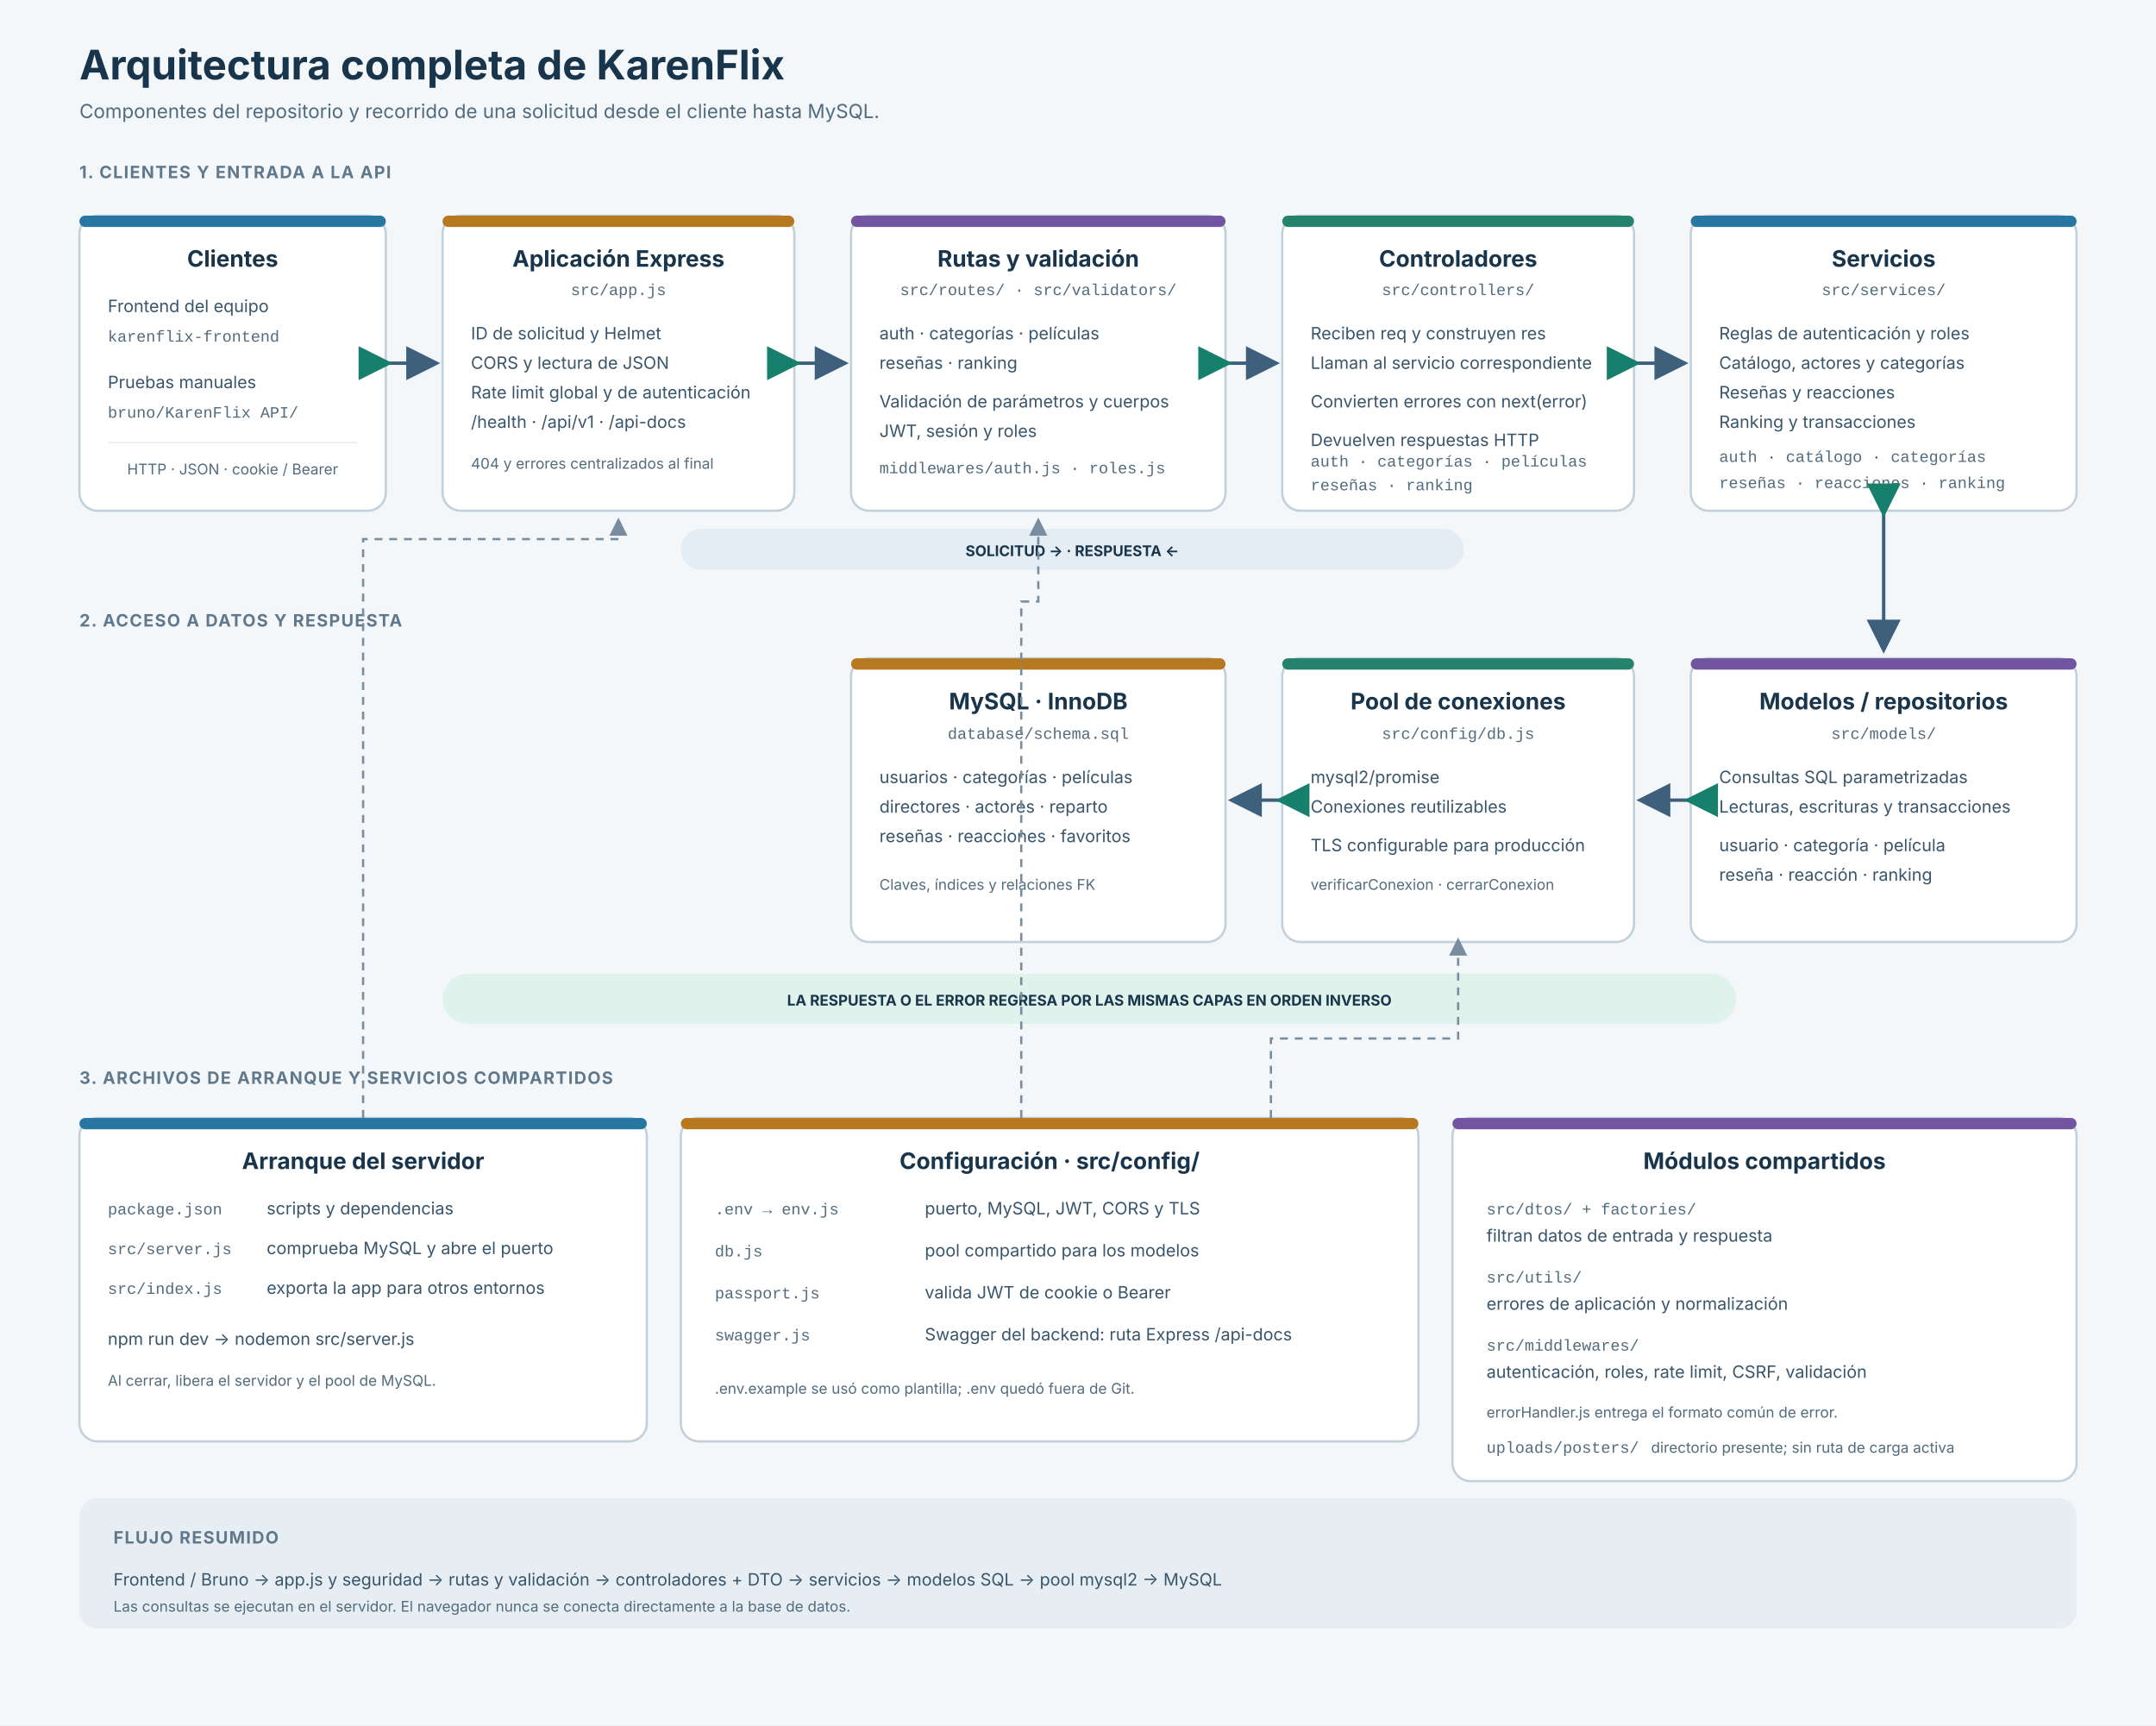
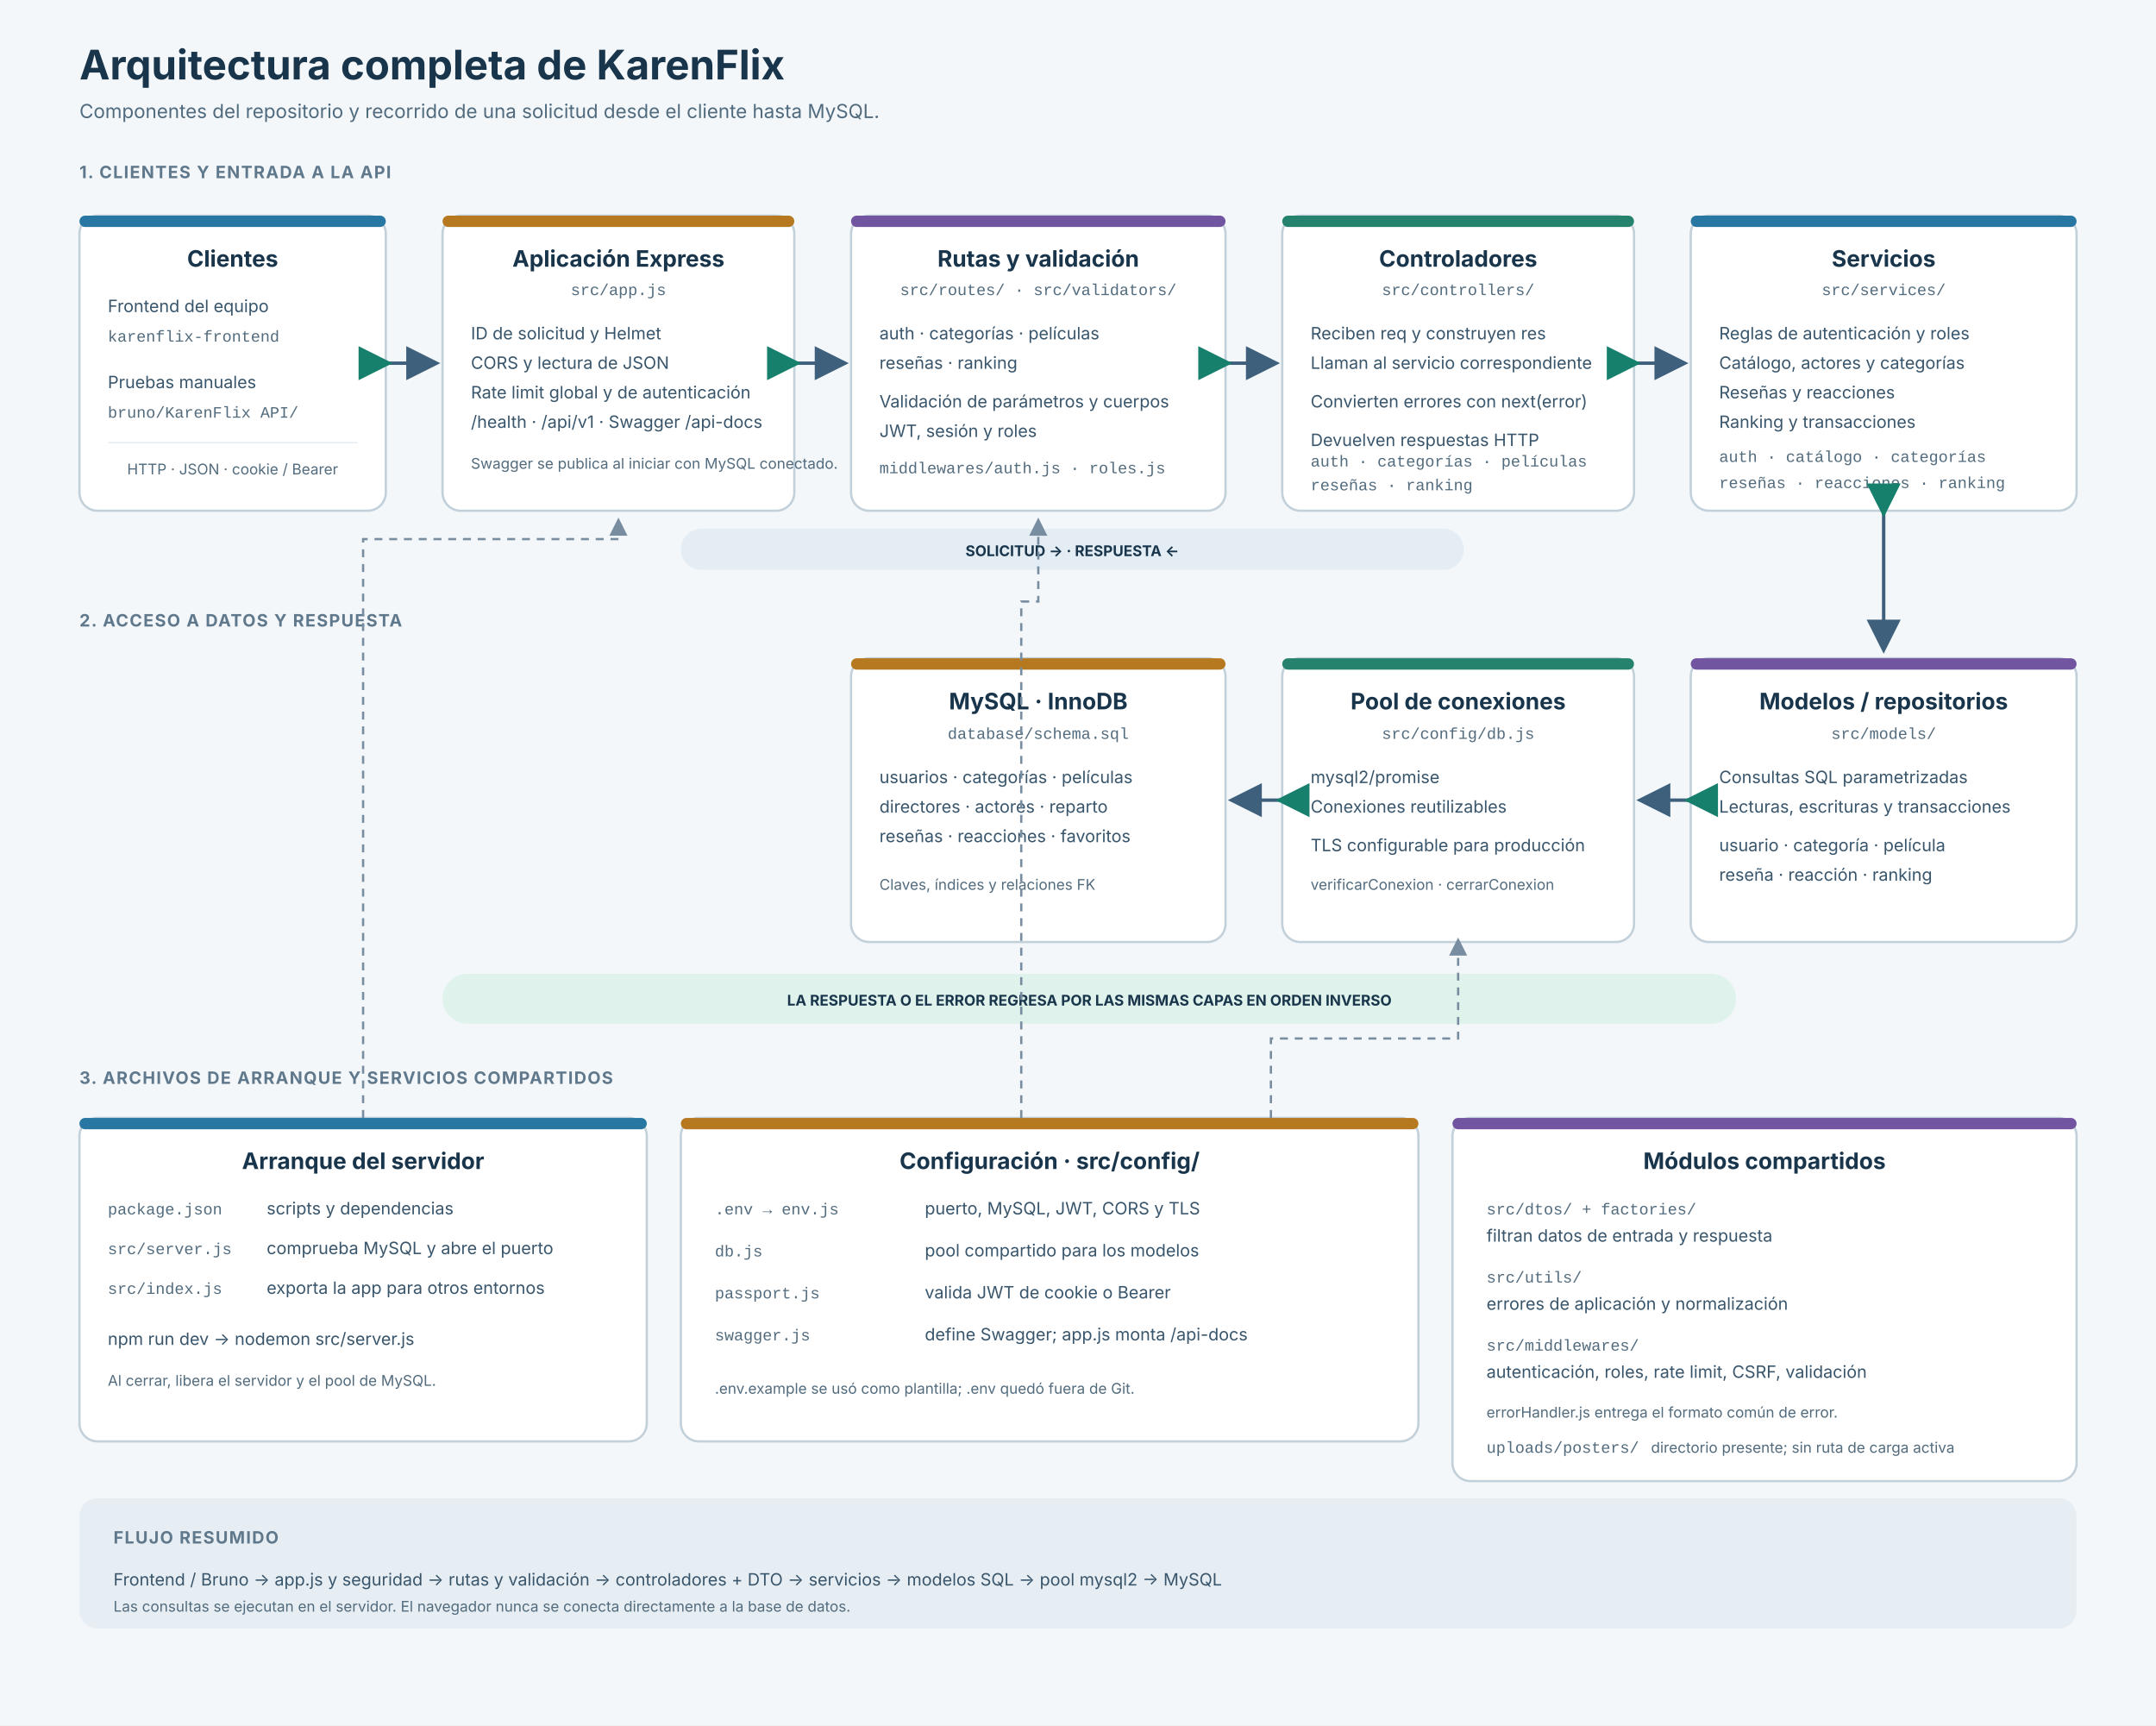
<svg xmlns="http://www.w3.org/2000/svg" width="1900" height="1520" viewBox="0 0 1900 1520" role="img" aria-labelledby="title description">
  <defs>
    <marker id="arrow" markerWidth="10" markerHeight="10" refX="8" refY="5" orient="auto">
      <path d="M0 0 L10 5 L0 10z" fill="#3f607c" />
    </marker>
    <marker id="arrowGreen" markerWidth="10" markerHeight="10" refX="8" refY="5" orient="auto">
      <path d="M0 0 L10 5 L0 10z" fill="#16806c" />
    </marker>
    <marker id="arrowBack" markerWidth="10" markerHeight="10" refX="2" refY="5" orient="auto">
      <path d="M10 0 L0 5 L10 10z" fill="#16806c" />
    </marker>
    <marker id="arrowSmall" markerWidth="8" markerHeight="8" refX="6" refY="4" orient="auto">
      <path d="M0 0 L8 4 L0 8z" fill="#788ea0" />
    </marker>
    <style>
      text { font-family: Inter, "Segoe UI", Arial, sans-serif; fill: #19354b; }
      .title { font-size: 36px; font-weight: 700; }
      .subtitle { font-size: 17px; fill: #506a7e; }
      .section { font-size: 15px; font-weight: 700; letter-spacing: 1px; fill: #60788b; }
      .heading { font-size: 20px; font-weight: 700; }
      .path { font-family: Consolas, "Courier New", monospace; font-size: 14px; fill: #526b7d; }
      .body { font-size: 15px; fill: #38556b; }
      .small { font-size: 13px; fill: #526b7d; }
      .tag { font-size: 13px; font-weight: 700; }
      .flow { fill: none; stroke: #3f607c; stroke-width: 3; marker-end: url(#arrow); }
      .exchange { fill: none; stroke: #3f607c; stroke-width: 3; marker-start: url(#arrowGreen); marker-end: url(#arrow); }
      .return { fill: none; stroke: #16806c; stroke-width: 3; marker-end: url(#arrowBack); }
      .support { fill: none; stroke: #788ea0; stroke-width: 2; stroke-dasharray: 7 6; marker-end: url(#arrowSmall); }
      .card { fill: #fff; stroke: #c2d0da; stroke-width: 2; }
    </style>
  </defs>
  <rect width="1900" height="1520" fill="#f3f7fa" />
  <text x="70" y="70" class="title">Arquitectura completa de KarenFlix</text>
  <text x="70" y="104" class="subtitle">Componentes del repositorio y recorrido de una solicitud desde el cliente hasta MySQL.</text>
  <text x="70" y="157" class="section">1. CLIENTES Y ENTRADA A LA API</text>
  <rect x="70" y="190" width="270" height="260" rx="16" class="card" />
  <rect x="70" y="190" width="270" height="10" rx="5" fill="#2777a2" />
  <text x="205" y="235" text-anchor="middle" class="heading">Clientes</text>
  <text x="95" y="275" class="body">Frontend del equipo</text>
  <text x="95" y="301" class="path">karenflix-frontend</text>
  <text x="95" y="342" class="body">Pruebas manuales</text>
  <text x="95" y="368" class="path">bruno/KarenFlix API/</text>
  <line x1="95" y1="390" x2="315" y2="390" stroke="#e2e9ee" />
  <text x="205" y="418" text-anchor="middle" class="small">HTTP · JSON · cookie / Bearer</text>
  <rect x="390" y="190" width="310" height="260" rx="16" class="card" />
  <rect x="390" y="190" width="310" height="10" rx="5" fill="#b7791f" />
  <text x="545" y="235" text-anchor="middle" class="heading">Aplicación Express</text>
  <text x="545" y="260" text-anchor="middle" class="path">src/app.js</text>
  <text x="415" y="299" class="body">ID de solicitud y Helmet</text>
  <text x="415" y="325" class="body">CORS y lectura de JSON</text>
  <text x="415" y="351" class="body">Rate limit global y de autenticación</text>
-   <text x="415" y="377" class="body">/health · /api/v1 · /api-docs</text>
-   <text x="415" y="413" class="small">404 y errores centralizados al final</text>
+   <text x="415" y="377" class="body">/health · /api/v1 · Swagger /api-docs</text>
+   <text x="415" y="413" class="small">Swagger se publica al iniciar con MySQL conectado.</text>
  <rect x="750" y="190" width="330" height="260" rx="16" class="card" />
  <rect x="750" y="190" width="330" height="10" rx="5" fill="#7255a0" />
  <text x="915" y="235" text-anchor="middle" class="heading">Rutas y validación</text>
  <text x="915" y="260" text-anchor="middle" class="path">src/routes/ · src/validators/</text>
  <text x="775" y="299" class="body">auth · categorías · películas</text>
  <text x="775" y="325" class="body">reseñas · ranking</text>
  <text x="775" y="359" class="body">Validación de parámetros y cuerpos</text>
  <text x="775" y="385" class="body">JWT, sesión y roles</text>
  <text x="775" y="417" class="path">middlewares/auth.js · roles.js</text>
  <rect x="1130" y="190" width="310" height="260" rx="16" class="card" />
  <rect x="1130" y="190" width="310" height="10" rx="5" fill="#25836d" />
  <text x="1285" y="235" text-anchor="middle" class="heading">Controladores</text>
  <text x="1285" y="260" text-anchor="middle" class="path">src/controllers/</text>
  <text x="1155" y="299" class="body">Reciben req y construyen res</text>
  <text x="1155" y="325" class="body">Llaman al servicio correspondiente</text>
  <text x="1155" y="359" class="body">Convierten errores con next(error)</text>
  <text x="1155" y="393" class="body">Devuelven respuestas HTTP</text>
  <text x="1155" y="411" class="path">auth · categorías · películas</text>
  <text x="1155" y="432" class="path">reseñas · ranking</text>
  <rect x="1490" y="190" width="340" height="260" rx="16" class="card" />
  <rect x="1490" y="190" width="340" height="10" rx="5" fill="#2777a2" />
  <text x="1660" y="235" text-anchor="middle" class="heading">Servicios</text>
  <text x="1660" y="260" text-anchor="middle" class="path">src/services/</text>
  <text x="1515" y="299" class="body">Reglas de autenticación y roles</text>
  <text x="1515" y="325" class="body">Catálogo, actores y categorías</text>
  <text x="1515" y="351" class="body">Reseñas y reacciones</text>
  <text x="1515" y="377" class="body">Ranking y transacciones</text>
  <text x="1515" y="407" class="path">auth · catálogo · categorías</text>
  <text x="1515" y="430" class="path">reseñas · reacciones · ranking</text>
  <path d="M340 320 H382" class="exchange" />
  <path d="M700 320 H742" class="exchange" />
  <path d="M1080 320 H1122" class="exchange" />
  <path d="M1440 320 H1482" class="exchange" />
  <rect x="600" y="466" width="690" height="36" rx="18" fill="#e4edf4" />
  <text x="945" y="490" text-anchor="middle" class="tag">SOLICITUD → · RESPUESTA ←</text>
  <text x="70" y="552" class="section">2. ACCESO A DATOS Y RESPUESTA</text>
  <rect x="1490" y="580" width="340" height="250" rx="16" class="card" />
  <rect x="1490" y="580" width="340" height="10" rx="5" fill="#7255a0" />
  <text x="1660" y="625" text-anchor="middle" class="heading">Modelos / repositorios</text>
  <text x="1660" y="651" text-anchor="middle" class="path">src/models/</text>
  <text x="1515" y="690" class="body">Consultas SQL parametrizadas</text>
  <text x="1515" y="716" class="body">Lecturas, escrituras y transacciones</text>
  <text x="1515" y="750" class="body">usuario · categoría · película</text>
  <text x="1515" y="776" class="body">reseña · reacción · ranking</text>
  <rect x="1130" y="580" width="310" height="250" rx="16" class="card" />
  <rect x="1130" y="580" width="310" height="10" rx="5" fill="#25836d" />
  <text x="1285" y="625" text-anchor="middle" class="heading">Pool de conexiones</text>
  <text x="1285" y="651" text-anchor="middle" class="path">src/config/db.js</text>
  <text x="1155" y="690" class="body">mysql2/promise</text>
  <text x="1155" y="716" class="body">Conexiones reutilizables</text>
  <text x="1155" y="750" class="body">TLS configurable para producción</text>
  <text x="1155" y="784" class="small">verificarConexion · cerrarConexion</text>
  <rect x="750" y="580" width="330" height="250" rx="16" class="card" />
  <rect x="750" y="580" width="330" height="10" rx="5" fill="#b7791f" />
  <text x="915" y="625" text-anchor="middle" class="heading">MySQL · InnoDB</text>
  <text x="915" y="651" text-anchor="middle" class="path">database/schema.sql</text>
  <text x="775" y="690" class="body">usuarios · categorías · películas</text>
  <text x="775" y="716" class="body">directores · actores · reparto</text>
  <text x="775" y="742" class="body">reseñas · reacciones · favoritos</text>
  <text x="775" y="784" class="small">Claves, índices y relaciones FK</text>
  <path d="M1660 450 V570" class="exchange" />
  <path d="M1490 705 H1448" class="exchange" />
  <path d="M1130 705 H1088" class="exchange" />
  <rect x="390" y="858" width="1140" height="44" rx="22" fill="#dff2eb" />
  <text x="960" y="886" text-anchor="middle" class="tag" fill="#126b59">LA RESPUESTA O EL ERROR REGRESA POR LAS MISMAS CAPAS EN ORDEN INVERSO</text>
  <text x="70" y="955" class="section">3. ARCHIVOS DE ARRANQUE Y SERVICIOS COMPARTIDOS</text>
  <rect x="70" y="985" width="500" height="285" rx="16" class="card" />
  <rect x="70" y="985" width="500" height="10" rx="5" fill="#2777a2" />
  <text x="320" y="1030" text-anchor="middle" class="heading">Arranque del servidor</text>
  <text x="95" y="1070" class="path">package.json</text>
  <text x="235" y="1070" class="body">scripts y dependencias</text>
  <text x="95" y="1105" class="path">src/server.js</text>
  <text x="235" y="1105" class="body">comprueba MySQL y abre el puerto</text>
  <text x="95" y="1140" class="path">src/index.js</text>
  <text x="235" y="1140" class="body">exporta la app para otros entornos</text>
  <text x="95" y="1185" class="body">npm run dev → nodemon src/server.js</text>
  <text x="95" y="1221" class="small">Al cerrar, libera el servidor y el pool de MySQL.</text>
  <rect x="600" y="985" width="650" height="285" rx="16" class="card" />
  <rect x="600" y="985" width="650" height="10" rx="5" fill="#b7791f" />
  <text x="925" y="1030" text-anchor="middle" class="heading">Configuración · src/config/</text>
  <text x="630" y="1070" class="path">.env → env.js</text>
  <text x="815" y="1070" class="body">puerto, MySQL, JWT, CORS y TLS</text>
  <text x="630" y="1107" class="path">db.js</text>
  <text x="815" y="1107" class="body">pool compartido para los modelos</text>
  <text x="630" y="1144" class="path">passport.js</text>
  <text x="815" y="1144" class="body">valida JWT de cookie o Bearer</text>
  <text x="630" y="1181" class="path">swagger.js</text>
-   <text x="815" y="1181" class="body">Swagger del backend: ruta Express /api-docs</text>
+   <text x="815" y="1181" class="body">define Swagger; app.js monta /api-docs</text>
  <text x="630" y="1228" class="small">.env.example se usó como plantilla; .env quedó fuera de Git.</text>
  <rect x="1280" y="985" width="550" height="320" rx="16" class="card" />
  <rect x="1280" y="985" width="550" height="10" rx="5" fill="#7255a0" />
  <text x="1555" y="1030" text-anchor="middle" class="heading">Módulos compartidos</text>
  <text x="1310" y="1070" class="path">src/dtos/ + factories/</text>
  <text x="1310" y="1094" class="body">filtran datos de entrada y respuesta</text>
  <text x="1310" y="1130" class="path">src/utils/</text>
  <text x="1310" y="1154" class="body">errores de aplicación y normalización</text>
  <text x="1310" y="1190" class="path">src/middlewares/</text>
  <text x="1310" y="1214" class="body">autenticación, roles, rate limit, CSRF, validación</text>
  <text x="1310" y="1249" class="small">errorHandler.js entrega el formato común de error.</text>
  <text x="1310" y="1280" class="path">uploads/posters/</text>
  <text x="1455" y="1280" class="small">directorio presente; sin ruta de carga activa</text>
  <path d="M320 985 V475 H545 V460" class="support" />
  <path d="M900 985 V530 H915 V460" class="support" />
  <path d="M1120 985 V915 H1285 V830" class="support" />
  <rect x="70" y="1320" width="1760" height="115" rx="16" fill="#e7eef3" />
  <text x="100" y="1360" class="section">FLUJO RESUMIDO</text>
  <text x="100" y="1397" class="body">Frontend / Bruno → app.js y seguridad → rutas y validación → controladores + DTO → servicios → modelos SQL → pool mysql2 → MySQL</text>
  <text x="100" y="1420" class="small">Las consultas se ejecutan en el servidor. El navegador nunca se conecta directamente a la base de datos.</text>
</svg>
